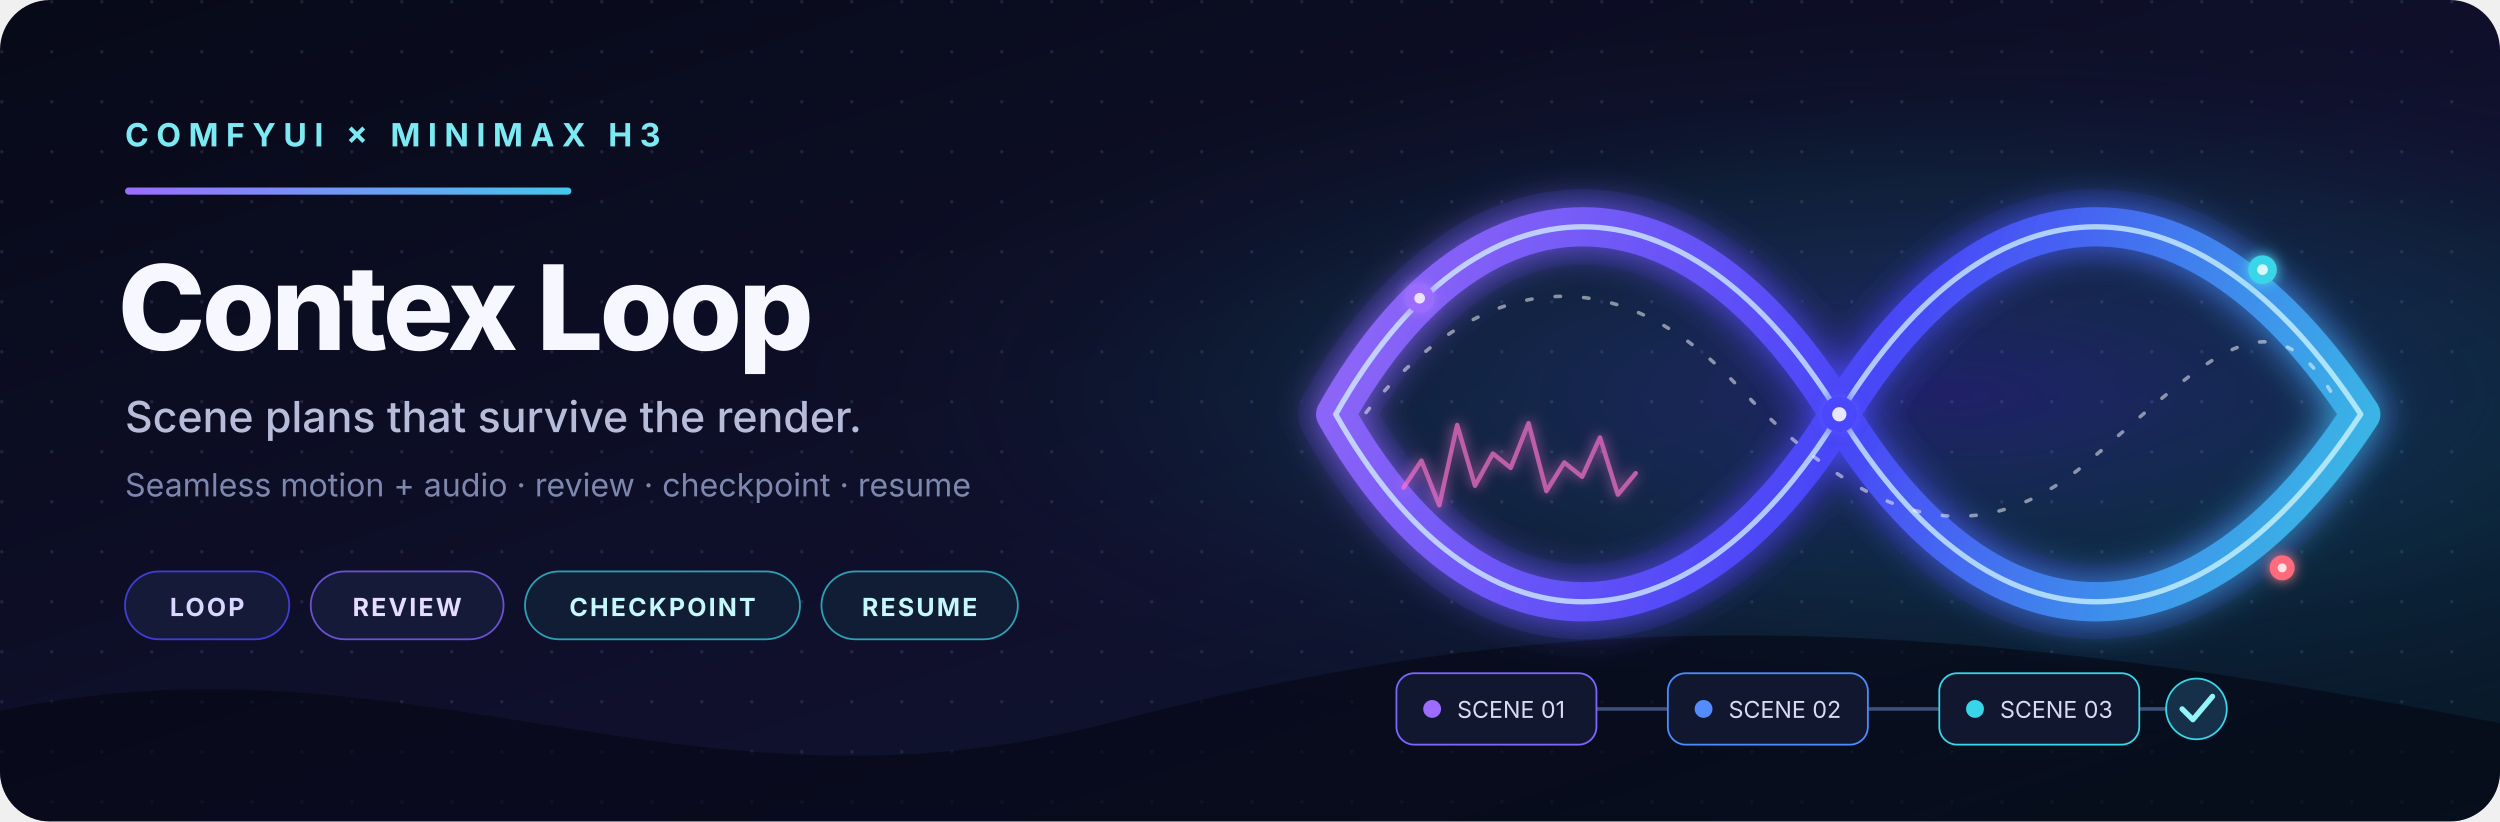
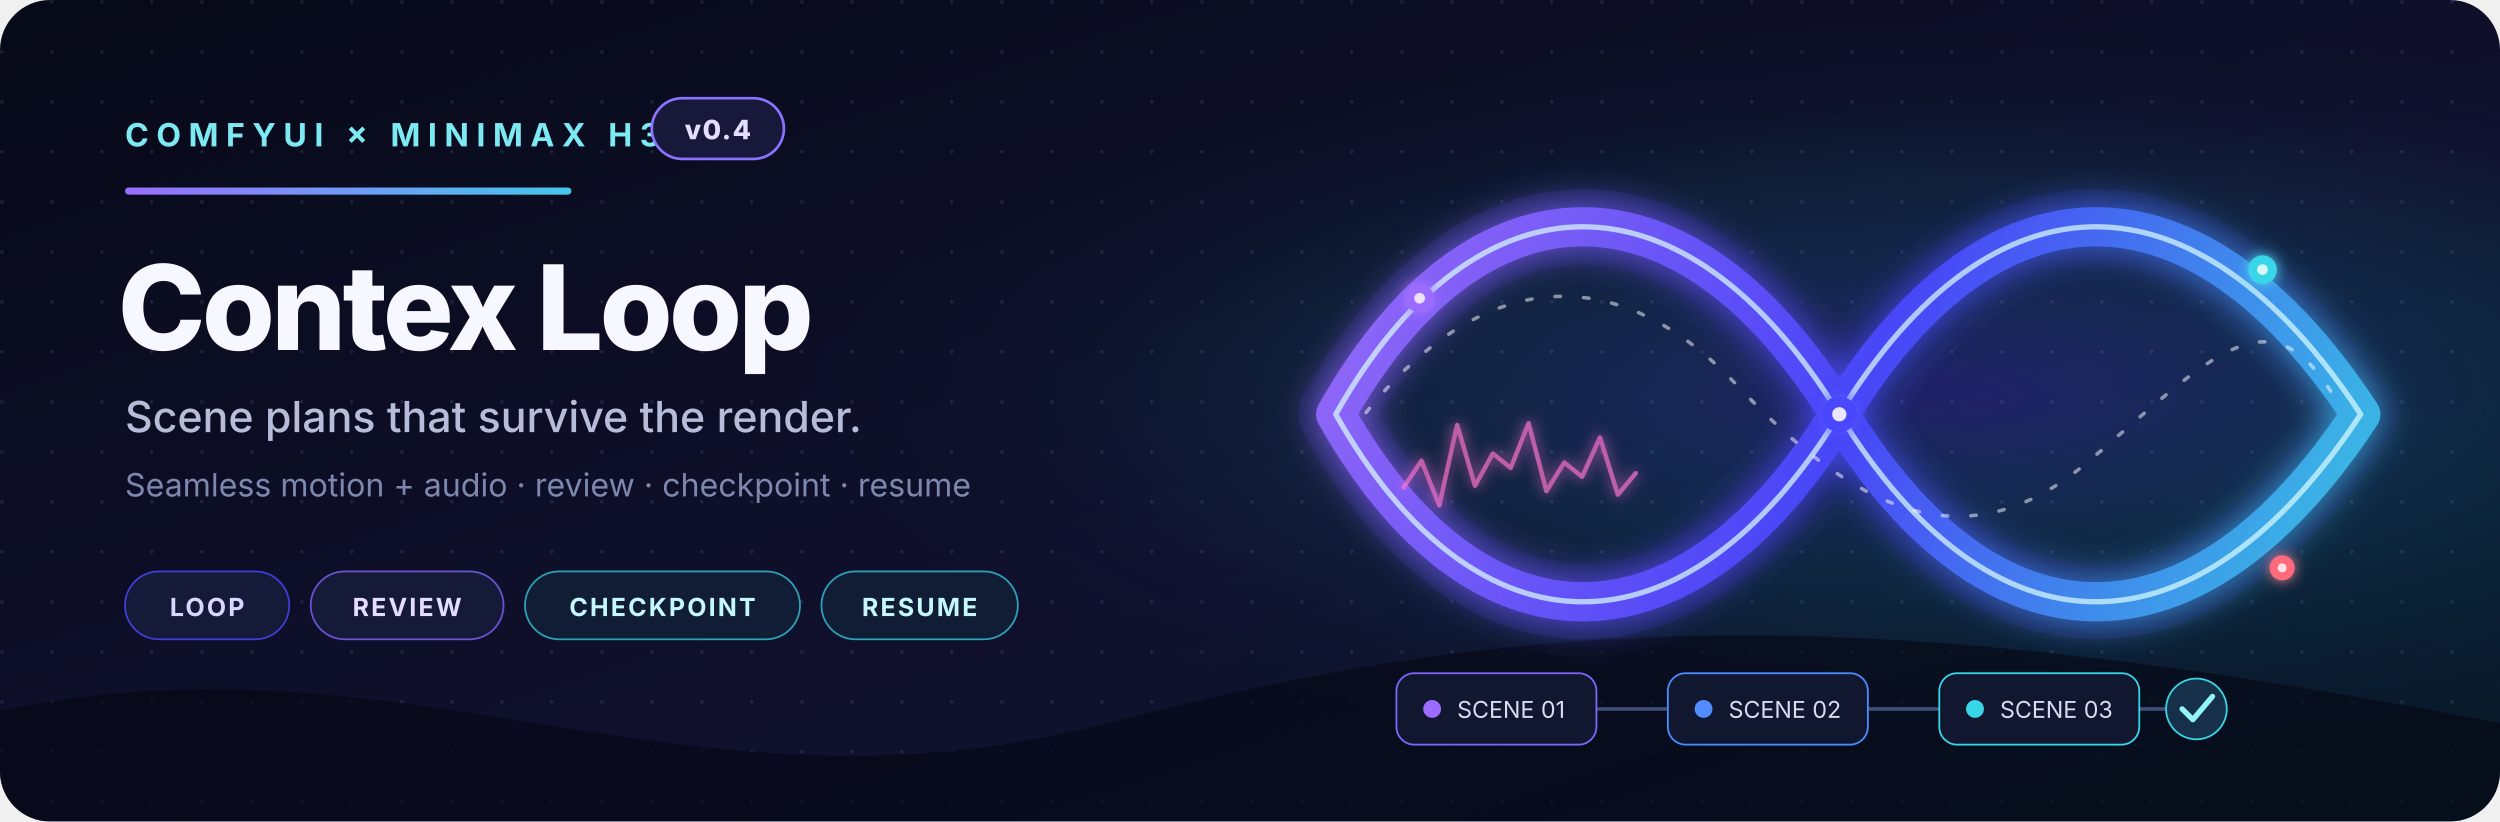
<svg xmlns="http://www.w3.org/2000/svg" width="1400" height="460" viewBox="0 0 1400 460" role="img" aria-labelledby="title desc">
  <defs>
    <linearGradient id="bg" x1="0" y1="0" x2="1" y2="1">
      <stop offset="0" stop-color="#070a18" />
      <stop offset="0.58" stop-color="#10102d" />
      <stop offset="1" stop-color="#071c2b" />
    </linearGradient>
    <radialGradient id="halo" cx="78%" cy="48%" r="48%">
      <stop offset="0" stop-color="#4b47ff" stop-opacity=".28" />
      <stop offset=".55" stop-color="#19cde4" stop-opacity=".08" />
      <stop offset="1" stop-color="#070a18" stop-opacity="0" />
    </radialGradient>
    <linearGradient id="ribbon" x1="760" y1="100" x2="1340" y2="360" gradientUnits="userSpaceOnUse">
      <stop offset="0" stop-color="#9b6cff" />
      <stop offset=".48" stop-color="#4b47ff" />
      <stop offset="1" stop-color="#38d6e8" />
    </linearGradient>
    <linearGradient id="accent" x1="66" y1="0" x2="360" y2="0" gradientUnits="userSpaceOnUse">
      <stop stop-color="#9b6cff" />
      <stop offset="1" stop-color="#38d6e8" />
    </linearGradient>
    <pattern id="grid" width="28" height="28" patternUnits="userSpaceOnUse">
      <circle cx="1" cy="1" r="1" fill="#b8c3ff" opacity=".12" />
    </pattern>
    <filter id="glow" x="-40%" y="-40%" width="180%" height="180%">
      <feGaussianBlur stdDeviation="11" result="blur" />
      <feMerge>
        <feMergeNode in="blur" />
        <feMergeNode in="SourceGraphic" />
      </feMerge>
    </filter>
    <filter id="soft" x="-30%" y="-30%" width="160%" height="160%">
      <feGaussianBlur stdDeviation="4" result="blur" />
      <feMerge>
        <feMergeNode in="blur" />
        <feMergeNode in="SourceGraphic" />
      </feMerge>
    </filter>
    <clipPath id="round">
      <rect width="1400" height="460" rx="28" />
    </clipPath>
  </defs>
  <g clip-path="url(#round)">
    <rect width="1400" height="460" fill="url(#bg)" />
    <rect width="1400" height="460" fill="url(#halo)" />
    <rect width="1400" height="460" fill="url(#grid)" />
    <path d="M0 398C230 350 386 466 620 405S1040 335 1400 405V460H0Z" fill="#050713" opacity=".62" />
    <g font-family="Inter, ui-sans-serif, system-ui, -apple-system, Segoe UI, sans-serif">
      <text x="70" y="82" fill="#7ce9f3" font-size="18" font-weight="700" letter-spacing="4.2">COMFYUI × MINIMAX H3</text>
+       <g transform="translate(365 55)">
+         <rect width="74" height="34" rx="17" fill="#18183b" stroke="#8d72ff" stroke-width="1.5" />
+         <text x="37" y="23" fill="#e5ddff" font-size="15" font-weight="800" letter-spacing=".8" text-anchor="middle">v0.4</text>
+       </g>
      <rect x="70" y="105" width="250" height="4" rx="2" fill="url(#accent)" />
      <text x="66" y="196" fill="#f7f8ff" font-size="66" font-weight="760" letter-spacing="-2">Contex Loop</text>
      <text x="70" y="242" fill="#b7bdd9" font-size="24" font-weight="450">Scene plans that survive the render.</text>
      <text x="70" y="278" fill="#7e88ae" font-size="18">Seamless motion + audio · review · checkpoint · resume</text>
      <g font-size="14" font-weight="700" letter-spacing="1.2">
        <g transform="translate(70 320)">
          <rect width="92" height="38" rx="19" fill="#161a39" stroke="#4b47ff" stroke-opacity=".8" />
          <text x="46" y="25" fill="#d9d7ff" text-anchor="middle">LOOP</text>
        </g>
        <g transform="translate(174 320)">
          <rect width="108" height="38" rx="19" fill="#161a39" stroke="#8060f7" stroke-opacity=".8" />
          <text x="54" y="25" fill="#e5ddff" text-anchor="middle">REVIEW</text>
        </g>
        <g transform="translate(294 320)">
          <rect width="154" height="38" rx="19" fill="#111d35" stroke="#38d6e8" stroke-opacity=".72" />
          <text x="77" y="25" fill="#c5f8fc" text-anchor="middle">CHECKPOINT</text>
        </g>
        <g transform="translate(460 320)">
          <rect width="110" height="38" rx="19" fill="#111d35" stroke="#38d6e8" stroke-opacity=".72" />
          <text x="55" y="25" fill="#c5f8fc" text-anchor="middle">RESUME</text>
        </g>
      </g>
    </g>
    <g fill="none" stroke-linecap="round" stroke-linejoin="round">
      <path d="M748 232C827 92 944 92 1030 232S1230 372 1322 232C1230 92 1116 92 1030 232S827 372 748 232Z" stroke="#182453" stroke-width="42" opacity=".8" />
      <path d="M748 232C827 92 944 92 1030 232S1230 372 1322 232C1230 92 1116 92 1030 232S827 372 748 232Z" stroke="url(#ribbon)" stroke-width="22" opacity=".95" filter="url(#glow)" />
      <path d="M748 232C827 92 944 92 1030 232S1230 372 1322 232C1230 92 1116 92 1030 232S827 372 748 232Z" stroke="#d8fbff" stroke-width="3" opacity=".72" />
      <path d="M765 231C832 148 907 146 973 216S1101 317 1170 258S1271 162 1307 222" stroke="#ffffff" stroke-width="2" stroke-dasharray="3 13" opacity=".5" />
      <path d="M786 273l10-15 10 25 10-45 10 34 10-18 10 8 10-25 10 38 10-16 10 8 10-22 10 32 10-12" stroke="#ff74cf" stroke-width="2.5" opacity=".72" filter="url(#soft)" />
    </g>
    <g filter="url(#soft)">
      <circle cx="795" cy="167" r="8" fill="#9b6cff" />
      <circle cx="795" cy="167" r="3" fill="#fff" opacity=".8" />
      <circle cx="1030" cy="232" r="10" fill="#4b47ff" />
      <circle cx="1030" cy="232" r="4" fill="#fff" opacity=".86" />
      <circle cx="1267" cy="151" r="8" fill="#38d6e8" />
      <circle cx="1267" cy="151" r="3" fill="#fff" opacity=".8" />
      <circle cx="1278" cy="318" r="7" fill="#ff6b7d" />
      <circle cx="1278" cy="318" r="2.5" fill="#fff" opacity=".8" />
    </g>
    <g transform="translate(782 377)" font-family="Inter, ui-sans-serif, system-ui, sans-serif">
      <path d="M42 20H458" stroke="#3e4f7c" stroke-width="2" />
      <g transform="translate(0)">
        <rect width="112" height="40" rx="10" fill="#11172f" stroke="#7d66ff" />
        <circle cx="20" cy="20" r="5" fill="#9b6cff" />
        <text x="34" y="25" fill="#d8dcf3" font-size="13">SCENE 01</text>
      </g>
      <g transform="translate(152)">
        <rect width="112" height="40" rx="10" fill="#11172f" stroke="#4b8cff" />
        <circle cx="20" cy="20" r="5" fill="#538cff" />
        <text x="34" y="25" fill="#d8dcf3" font-size="13">SCENE 02</text>
      </g>
      <g transform="translate(304)">
        <rect width="112" height="40" rx="10" fill="#11172f" stroke="#38d6e8" />
        <circle cx="20" cy="20" r="5" fill="#38d6e8" />
        <text x="34" y="25" fill="#d8dcf3" font-size="13">SCENE 03</text>
      </g>
      <circle cx="448" cy="20" r="17" fill="#153048" stroke="#38d6e8" />
      <path d="M440 20l6 6 11-13" fill="none" stroke="#93f4fa" stroke-width="3" stroke-linecap="round" stroke-linejoin="round" />
    </g>
  </g>
</svg>
